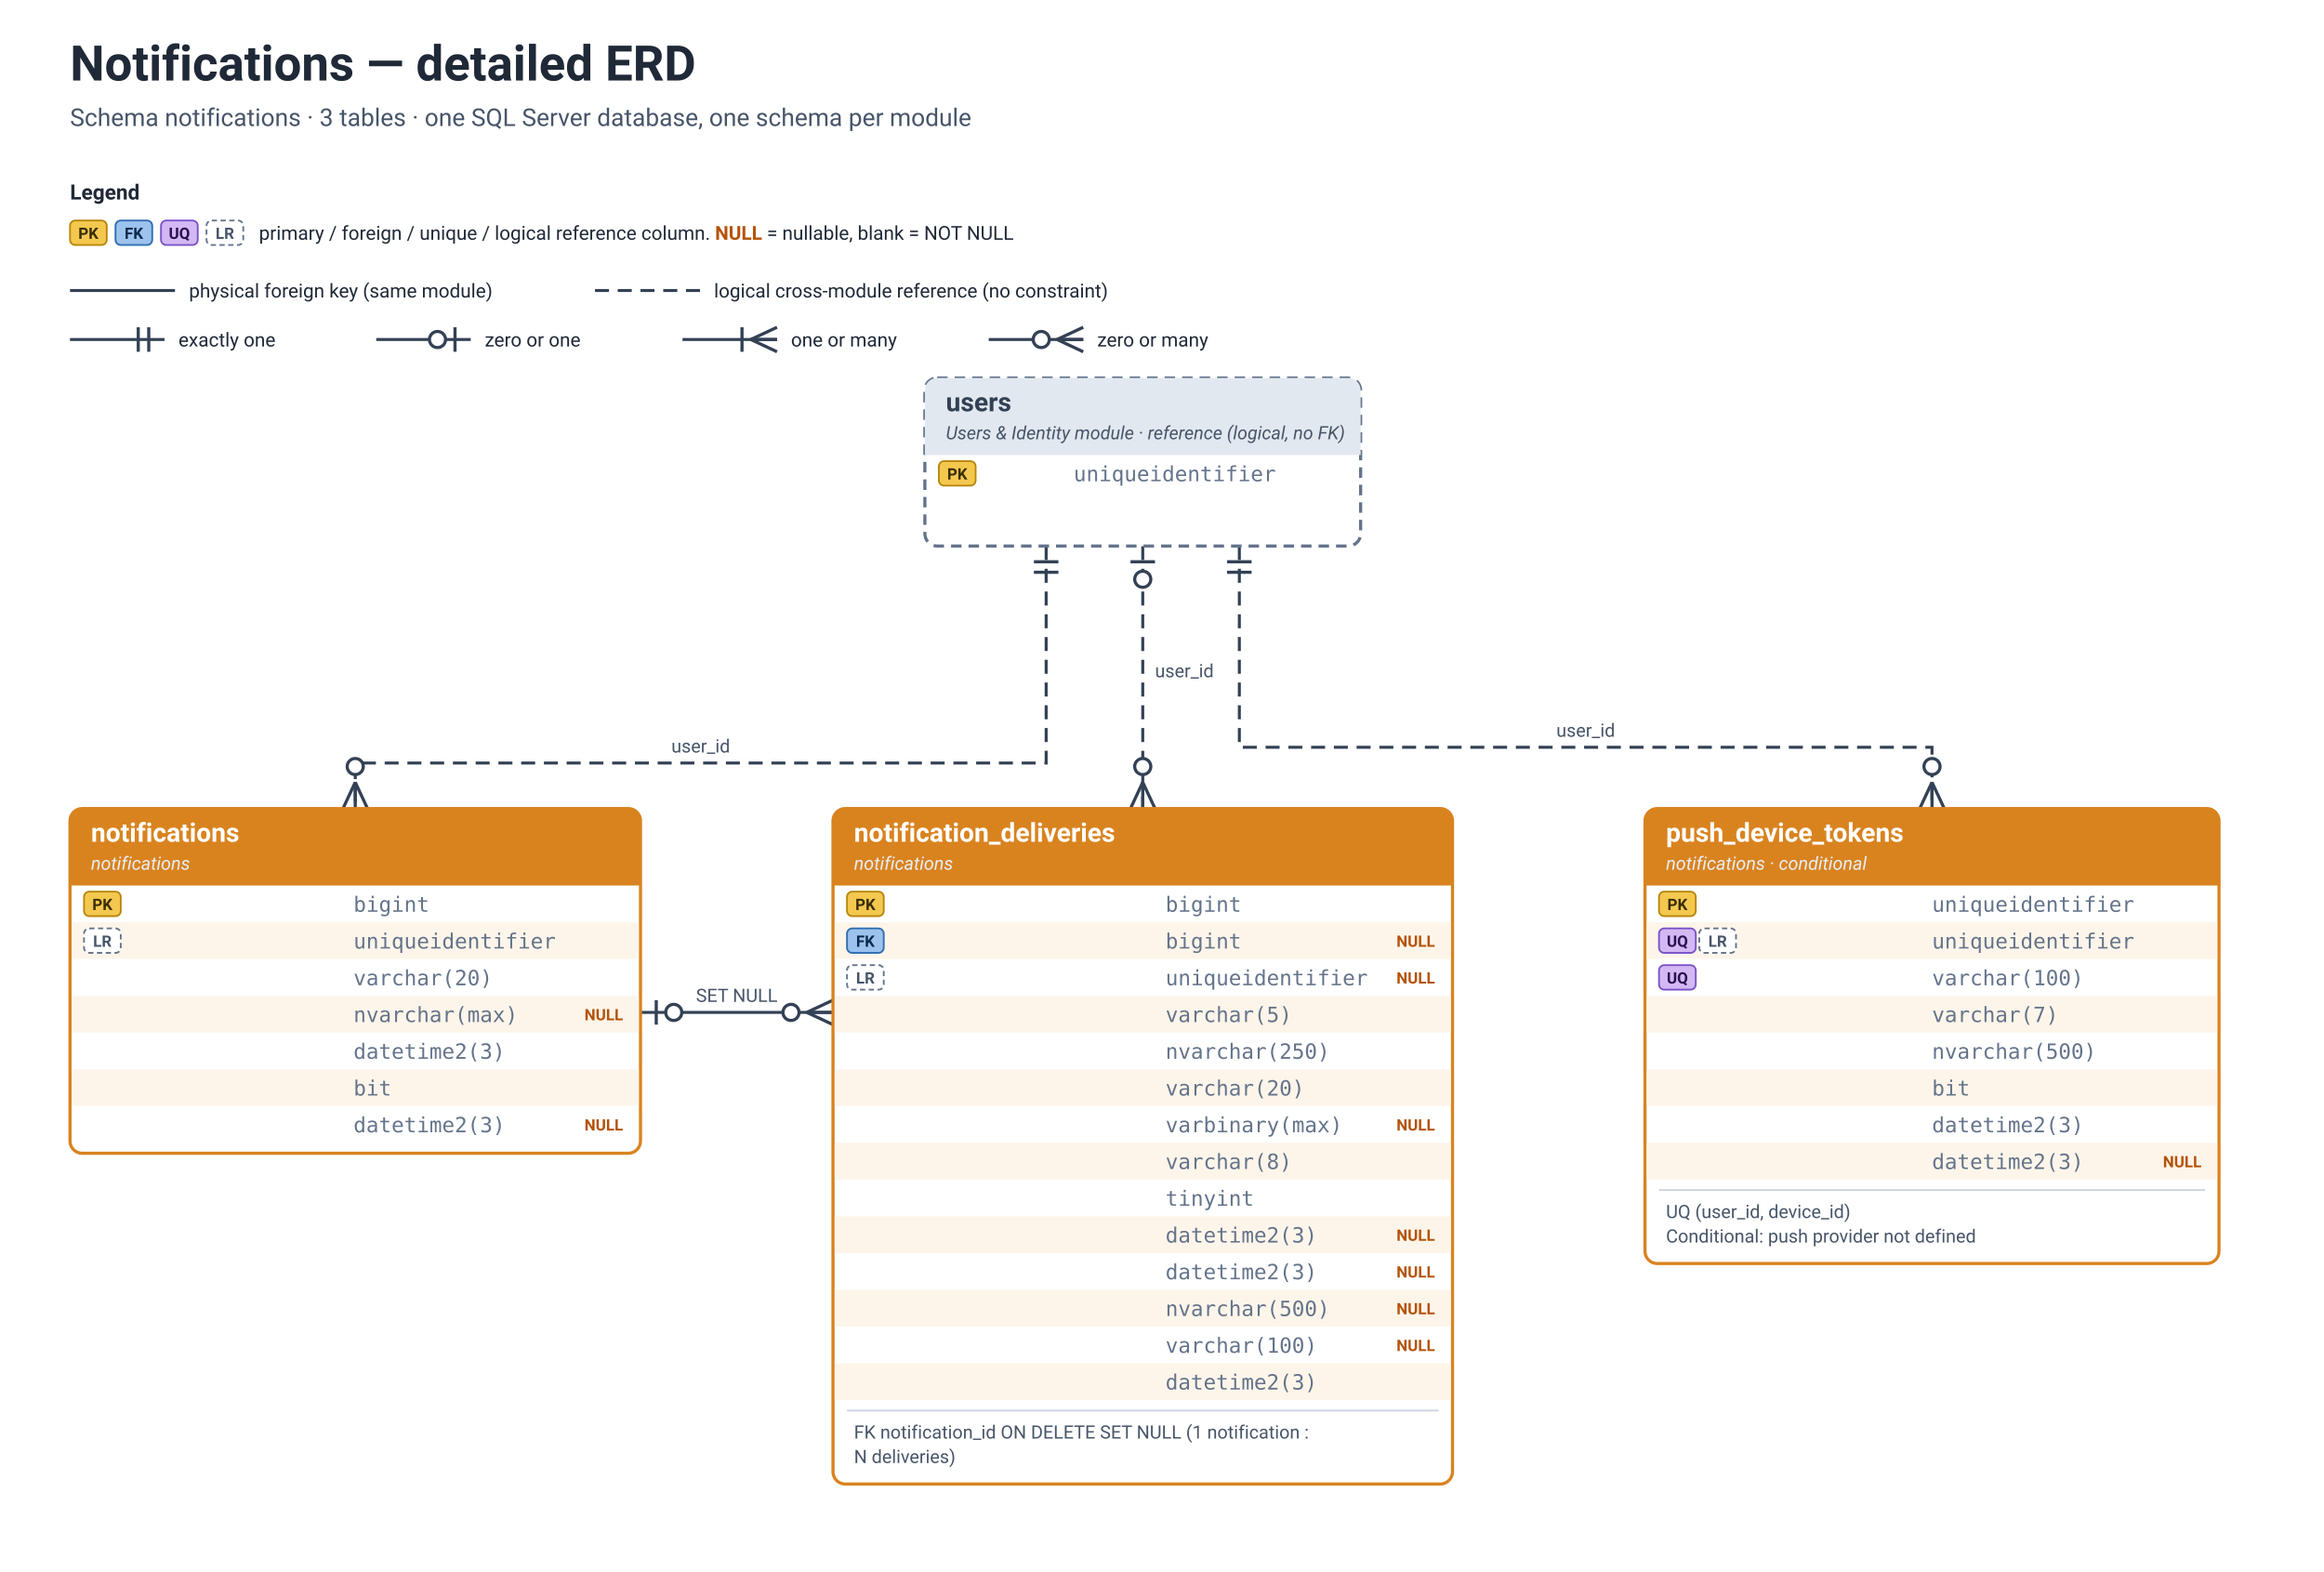
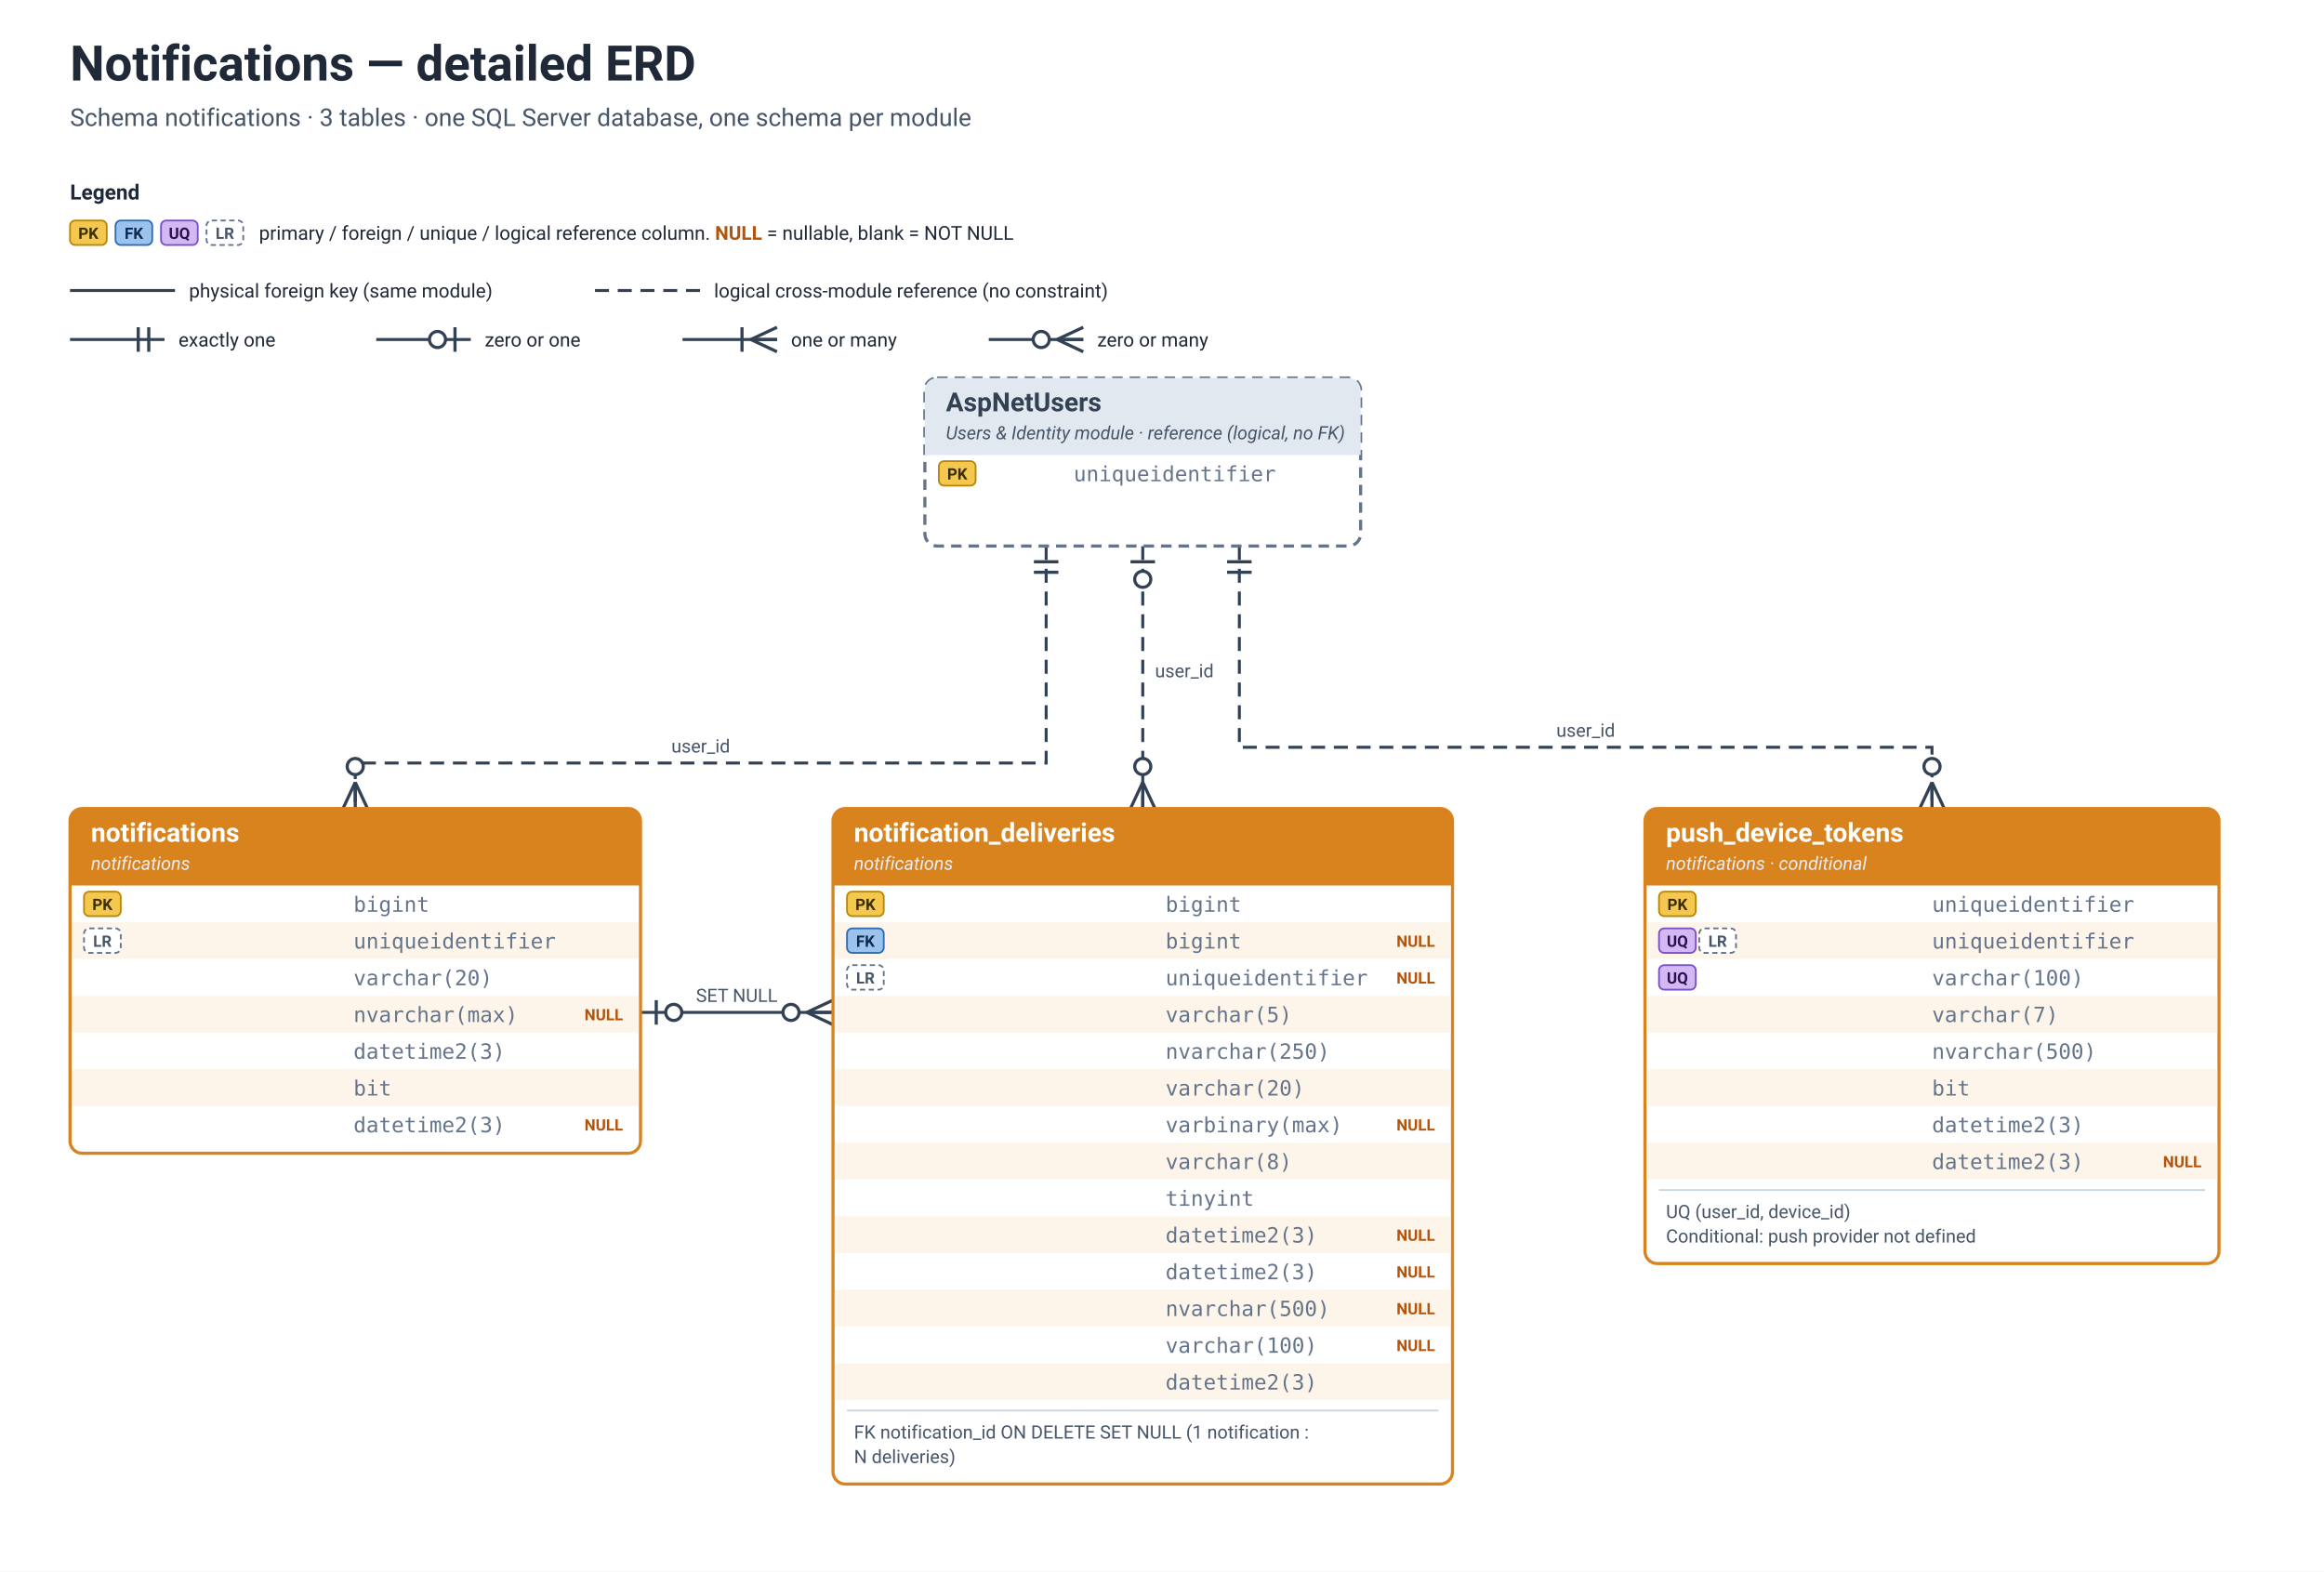
<svg xmlns="http://www.w3.org/2000/svg" width="1328" height="898" viewBox="0 0 1328 898">
  <rect width="100%" height="100%" fill="#ffffff" />
  <text x="40" y="46" font-family="'Segoe UI', Roboto, Helvetica, Arial, sans-serif" font-size="28" font-weight="700" fill="#1f2937">Notifications — detailed ERD</text>
  <text x="40" y="72" font-family="'Segoe UI', Roboto, Helvetica, Arial, sans-serif" font-size="14" fill="#475569">Schema notifications · 3 tables · one SQL Server database, one schema per module</text>
  <g transform="translate(40,114)" font-family="'Segoe UI', Roboto, Helvetica, Arial, sans-serif" font-size="11" fill="#1f2937">
    <text x="0" y="0" font-weight="700" font-size="12">Legend</text>
    <rect x="0" y="12" width="21" height="14" rx="3" fill="#f4c84f" stroke="#b8860b" />
    <text x="10.5" y="22.5" text-anchor="middle" font-size="9" font-weight="700" fill="#3a2e00">PK</text>
    <rect x="26" y="12" width="21" height="14" rx="3" fill="#9cc2ee" stroke="#2f6db0" />
    <text x="36.5" y="22.5" text-anchor="middle" font-size="9" font-weight="700" fill="#0c2a4d">FK</text>
    <rect x="52" y="12" width="21" height="14" rx="3" fill="#d3b8f3" stroke="#7a52c7" />
    <text x="62.5" y="22.5" text-anchor="middle" font-size="9" font-weight="700" fill="#2a1050">UQ</text>
    <rect x="78" y="12" width="21" height="14" rx="3" fill="#fff" stroke="#64748b" stroke-dasharray="3 2" />
    <text x="88.5" y="22.5" text-anchor="middle" font-size="9" font-weight="700" fill="#475569">LR</text>
    <text x="108" y="23">primary / foreign / unique / logical reference column.   <tspan font-weight="700" fill="#b45309">NULL</tspan> = nullable, blank = NOT NULL</text>
    <line x1="0" y1="52" x2="60" y2="52" stroke="#334155" stroke-width="1.7" />
    <text x="68" y="56">physical foreign key (same module)</text>
    <line x1="300" y1="52" x2="360" y2="52" stroke="#334155" stroke-width="1.7" stroke-dasharray="8 5" />
    <text x="368" y="56">logical cross-module reference (no constraint)</text>
    <line x1="0" y1="80" x2="54" y2="80" stroke="#334155" stroke-width="1.7" />
    <line x1="45.0" y1="87.0" x2="45.0" y2="73.0" stroke="#334155" stroke-width="1.8" />
    <line x1="39.0" y1="87.0" x2="39.0" y2="73.0" stroke="#334155" stroke-width="1.8" />
    <text x="62" y="84">exactly one</text>
    <line x1="175" y1="80" x2="229" y2="80" stroke="#334155" stroke-width="1.7" />
    <line x1="220.0" y1="87.0" x2="220.0" y2="73.0" stroke="#334155" stroke-width="1.8" />
    <circle cx="210.0" cy="80.0" r="4.6" fill="#fff" stroke="#334155" stroke-width="1.8" />
    <text x="237" y="84">zero or one</text>
    <line x1="350" y1="80" x2="404" y2="80" stroke="#334155" stroke-width="1.7" />
    <line x1="389.0" y1="80.0" x2="404.0" y2="87.0" stroke="#334155" stroke-width="1.8" />
    <line x1="389.0" y1="80.0" x2="404.0" y2="73.0" stroke="#334155" stroke-width="1.8" />
    <line x1="389.0" y1="80.0" x2="404.0" y2="80.0" stroke="#334155" stroke-width="1.8" />
    <line x1="384.0" y1="87.0" x2="384.0" y2="73.0" stroke="#334155" stroke-width="1.8" />
    <text x="412" y="84">one or many</text>
    <line x1="525" y1="80" x2="579" y2="80" stroke="#334155" stroke-width="1.7" />
    <line x1="564.0" y1="80.0" x2="579.0" y2="87.0" stroke="#334155" stroke-width="1.8" />
    <line x1="564.0" y1="80.0" x2="579.0" y2="73.0" stroke="#334155" stroke-width="1.8" />
    <line x1="564.0" y1="80.0" x2="579.0" y2="80.0" stroke="#334155" stroke-width="1.8" />
    <circle cx="555.0" cy="80.0" r="4.6" fill="#fff" stroke="#334155" stroke-width="1.8" />
    <text x="587" y="84">zero or many</text>
  </g>
  <g transform="translate(40,216)">
    <path d="M326.0,362.5 L436.0,362.5" fill="none" stroke="#334155" stroke-width="1.7" />
    <line x1="335.0" y1="355.5" x2="335.0" y2="369.5" stroke="#334155" stroke-width="1.8" />
    <circle cx="345.0" cy="362.5" r="4.6" fill="#fff" stroke="#334155" stroke-width="1.8" />
    <line x1="421.0" y1="362.5" x2="436.0" y2="369.5" stroke="#334155" stroke-width="1.8" />
    <line x1="421.0" y1="362.5" x2="436.0" y2="355.5" stroke="#334155" stroke-width="1.8" />
    <line x1="421.0" y1="362.5" x2="436.0" y2="362.5" stroke="#334155" stroke-width="1.8" />
    <circle cx="412.0" cy="362.5" r="4.6" fill="#fff" stroke="#334155" stroke-width="1.8" />
    <text x="381.0" y="356.5" text-anchor="middle" font-family="'Segoe UI', Roboto, Helvetica, Arial, sans-serif" font-size="10.5" fill="#475569" paint-order="stroke" stroke="#ffffff" stroke-width="4" stroke-linejoin="round">SET NULL</text>
    <path d="M557.8,96.0 L557.8,220.0 L163.0,220.0 L163.0,246.0" fill="none" stroke="#334155" stroke-width="1.7" stroke-dasharray="8 5" />
    <line x1="564.8" y1="105.0" x2="550.8" y2="105.0" stroke="#334155" stroke-width="1.8" />
    <line x1="564.8" y1="111.0" x2="550.8" y2="111.0" stroke="#334155" stroke-width="1.8" />
    <line x1="163.0" y1="231.0" x2="156.0" y2="246.0" stroke="#334155" stroke-width="1.8" />
    <line x1="163.0" y1="231.0" x2="170.0" y2="246.0" stroke="#334155" stroke-width="1.8" />
    <line x1="163.0" y1="231.0" x2="163.0" y2="246.0" stroke="#334155" stroke-width="1.8" />
    <circle cx="163.0" cy="222.0" r="4.6" fill="#fff" stroke="#334155" stroke-width="1.8" />
    <text x="360.4" y="214.0" text-anchor="middle" font-family="'Segoe UI', Roboto, Helvetica, Arial, sans-serif" font-size="10.5" fill="#475569" paint-order="stroke" stroke="#ffffff" stroke-width="4" stroke-linejoin="round">user_id</text>
    <path d="M613.0,96.0 L613.0,246.0" fill="none" stroke="#334155" stroke-width="1.7" stroke-dasharray="8 5" />
    <line x1="620.0" y1="105.0" x2="606.0" y2="105.0" stroke="#334155" stroke-width="1.8" />
    <circle cx="613.0" cy="115.0" r="4.6" fill="#fff" stroke="#334155" stroke-width="1.8" />
    <line x1="613.0" y1="231.0" x2="606.0" y2="246.0" stroke="#334155" stroke-width="1.8" />
    <line x1="613.0" y1="231.0" x2="620.0" y2="246.0" stroke="#334155" stroke-width="1.8" />
    <line x1="613.0" y1="231.0" x2="613.0" y2="246.0" stroke="#334155" stroke-width="1.8" />
    <circle cx="613.0" cy="222.0" r="4.6" fill="#fff" stroke="#334155" stroke-width="1.8" />
    <text x="620.0" y="171.0" text-anchor="start" font-family="'Segoe UI', Roboto, Helvetica, Arial, sans-serif" font-size="10.5" fill="#475569" paint-order="stroke" stroke="#ffffff" stroke-width="4" stroke-linejoin="round">user_id</text>
    <path d="M668.2,96.0 L668.2,211.0 L1064.0,211.0 L1064.0,246.0" fill="none" stroke="#334155" stroke-width="1.7" stroke-dasharray="8 5" />
    <line x1="675.2" y1="105.0" x2="661.2" y2="105.0" stroke="#334155" stroke-width="1.8" />
    <line x1="675.2" y1="111.0" x2="661.2" y2="111.0" stroke="#334155" stroke-width="1.8" />
    <line x1="1064.0" y1="231.0" x2="1057.0" y2="246.0" stroke="#334155" stroke-width="1.8" />
    <line x1="1064.0" y1="231.0" x2="1071.0" y2="246.0" stroke="#334155" stroke-width="1.8" />
    <line x1="1064.0" y1="231.0" x2="1064.0" y2="246.0" stroke="#334155" stroke-width="1.8" />
    <circle cx="1064.0" cy="222.0" r="4.6" fill="#fff" stroke="#334155" stroke-width="1.8" />
    <text x="866.1" y="205.0" text-anchor="middle" font-family="'Segoe UI', Roboto, Helvetica, Arial, sans-serif" font-size="10.5" fill="#475569" paint-order="stroke" stroke="#ffffff" stroke-width="4" stroke-linejoin="round">user_id</text>
    <g id="t_notifications">
      <rect x="0.0" y="246.0" width="326" height="197.0" rx="7" fill="#fff" stroke="#d9831f" stroke-width="1.8" />
      <path d="M0.0,290.0 V253.0 a7,7 0 0 1 7,-7 H319.0 a7,7 0 0 1 7,7 V290.0 Z" fill="#d9831f" />
      <text x="12.0" y="265.0" font-family="'Segoe UI', Roboto, Helvetica, Arial, sans-serif" font-size="15" font-weight="700" fill="#fff">notifications</text>
      <text x="12.0" y="281.0" font-family="'Segoe UI', Roboto, Helvetica, Arial, sans-serif" font-size="10.5" fill="#e8eef7" font-style="italic">notifications</text>
      <rect x="8.0" y="293.5" width="21" height="14" rx="3" fill="#f4c84f" stroke="#b8860b" stroke-width="1" />
      <text x="18.5" y="304.0" text-anchor="middle" font-family="'Segoe UI', Roboto, Helvetica, Arial, sans-serif" font-size="9" font-weight="700" fill="#3a2e00">PK</text>
      <text x="41.0" y="305.0" font-family="Consolas, Menlo, 'DejaVu Sans Mono', monospace" font-size="12" font-weight="700" fill="#1f2937" />
      <text x="162.0" y="305.0" font-family="Consolas, Menlo, 'DejaVu Sans Mono', monospace" font-size="12" fill="#64748b">bigint</text>
      <rect x="1.0" y="311.0" width="324" height="21" fill="#fdf2e3" opacity="0.75" />
      <rect x="8.0" y="314.5" width="21" height="14" rx="3" fill="#ffffff" stroke="#64748b" stroke-width="1" stroke-dasharray="3 2" />
      <text x="18.5" y="325.0" text-anchor="middle" font-family="'Segoe UI', Roboto, Helvetica, Arial, sans-serif" font-size="9" font-weight="700" fill="#475569">LR</text>
      <text x="41.0" y="326.0" font-family="Consolas, Menlo, 'DejaVu Sans Mono', monospace" font-size="12" font-weight="400" fill="#1f2937" />
      <text x="162.0" y="326.0" font-family="Consolas, Menlo, 'DejaVu Sans Mono', monospace" font-size="12" fill="#64748b">uniqueidentifier</text>
      <text x="41.0" y="347.0" font-family="Consolas, Menlo, 'DejaVu Sans Mono', monospace" font-size="12" font-weight="400" fill="#1f2937" />
      <text x="162.0" y="347.0" font-family="Consolas, Menlo, 'DejaVu Sans Mono', monospace" font-size="12" fill="#64748b">varchar(20)</text>
      <rect x="1.0" y="353.0" width="324" height="21" fill="#fdf2e3" opacity="0.75" />
      <text x="41.0" y="368.0" font-family="Consolas, Menlo, 'DejaVu Sans Mono', monospace" font-size="12" font-weight="400" fill="#1f2937" />
      <text x="162.0" y="368.0" font-family="Consolas, Menlo, 'DejaVu Sans Mono', monospace" font-size="12" fill="#64748b">nvarchar(max)</text>
      <text x="316.0" y="367.0" text-anchor="end" font-family="'Segoe UI', Roboto, Helvetica, Arial, sans-serif" font-size="9" font-weight="700" fill="#b45309">NULL</text>
      <text x="41.0" y="389.0" font-family="Consolas, Menlo, 'DejaVu Sans Mono', monospace" font-size="12" font-weight="400" fill="#1f2937" />
      <text x="162.0" y="389.0" font-family="Consolas, Menlo, 'DejaVu Sans Mono', monospace" font-size="12" fill="#64748b">datetime2(3)</text>
      <rect x="1.0" y="395.0" width="324" height="21" fill="#fdf2e3" opacity="0.75" />
      <text x="41.0" y="410.0" font-family="Consolas, Menlo, 'DejaVu Sans Mono', monospace" font-size="12" font-weight="400" fill="#1f2937" />
      <text x="162.0" y="410.0" font-family="Consolas, Menlo, 'DejaVu Sans Mono', monospace" font-size="12" fill="#64748b">bit</text>
      <text x="41.0" y="431.0" font-family="Consolas, Menlo, 'DejaVu Sans Mono', monospace" font-size="12" font-weight="400" fill="#1f2937" />
      <text x="162.0" y="431.0" font-family="Consolas, Menlo, 'DejaVu Sans Mono', monospace" font-size="12" fill="#64748b">datetime2(3)</text>
      <text x="316.0" y="430.0" text-anchor="end" font-family="'Segoe UI', Roboto, Helvetica, Arial, sans-serif" font-size="9" font-weight="700" fill="#b45309">NULL</text>
    </g>
    <g id="t_notification_deliveries">
      <rect x="436.0" y="246.0" width="354" height="386.0" rx="7" fill="#fff" stroke="#d9831f" stroke-width="1.8" />
      <path d="M436.0,290.0 V253.0 a7,7 0 0 1 7,-7 H783.0 a7,7 0 0 1 7,7 V290.0 Z" fill="#d9831f" />
      <text x="448.0" y="265.0" font-family="'Segoe UI', Roboto, Helvetica, Arial, sans-serif" font-size="15" font-weight="700" fill="#fff">notification_deliveries</text>
      <text x="448.0" y="281.0" font-family="'Segoe UI', Roboto, Helvetica, Arial, sans-serif" font-size="10.5" fill="#e8eef7" font-style="italic">notifications</text>
      <rect x="444.0" y="293.5" width="21" height="14" rx="3" fill="#f4c84f" stroke="#b8860b" stroke-width="1" />
      <text x="454.5" y="304.0" text-anchor="middle" font-family="'Segoe UI', Roboto, Helvetica, Arial, sans-serif" font-size="9" font-weight="700" fill="#3a2e00">PK</text>
      <text x="477.0" y="305.0" font-family="Consolas, Menlo, 'DejaVu Sans Mono', monospace" font-size="12" font-weight="700" fill="#1f2937" />
      <text x="626.0" y="305.0" font-family="Consolas, Menlo, 'DejaVu Sans Mono', monospace" font-size="12" fill="#64748b">bigint</text>
      <rect x="437.0" y="311.0" width="352" height="21" fill="#fdf2e3" opacity="0.75" />
      <rect x="444.0" y="314.5" width="21" height="14" rx="3" fill="#9cc2ee" stroke="#2f6db0" stroke-width="1" />
      <text x="454.5" y="325.0" text-anchor="middle" font-family="'Segoe UI', Roboto, Helvetica, Arial, sans-serif" font-size="9" font-weight="700" fill="#0c2a4d">FK</text>
      <text x="477.0" y="326.0" font-family="Consolas, Menlo, 'DejaVu Sans Mono', monospace" font-size="12" font-weight="400" fill="#1f2937" />
      <text x="626.0" y="326.0" font-family="Consolas, Menlo, 'DejaVu Sans Mono', monospace" font-size="12" fill="#64748b">bigint</text>
      <text x="780.0" y="325.0" text-anchor="end" font-family="'Segoe UI', Roboto, Helvetica, Arial, sans-serif" font-size="9" font-weight="700" fill="#b45309">NULL</text>
      <rect x="444.0" y="335.5" width="21" height="14" rx="3" fill="#ffffff" stroke="#64748b" stroke-width="1" stroke-dasharray="3 2" />
      <text x="454.5" y="346.0" text-anchor="middle" font-family="'Segoe UI', Roboto, Helvetica, Arial, sans-serif" font-size="9" font-weight="700" fill="#475569">LR</text>
      <text x="477.0" y="347.0" font-family="Consolas, Menlo, 'DejaVu Sans Mono', monospace" font-size="12" font-weight="400" fill="#1f2937" />
      <text x="626.0" y="347.0" font-family="Consolas, Menlo, 'DejaVu Sans Mono', monospace" font-size="12" fill="#64748b">uniqueidentifier</text>
      <text x="780.0" y="346.0" text-anchor="end" font-family="'Segoe UI', Roboto, Helvetica, Arial, sans-serif" font-size="9" font-weight="700" fill="#b45309">NULL</text>
      <rect x="437.0" y="353.0" width="352" height="21" fill="#fdf2e3" opacity="0.75" />
      <text x="477.0" y="368.0" font-family="Consolas, Menlo, 'DejaVu Sans Mono', monospace" font-size="12" font-weight="400" fill="#1f2937" />
      <text x="626.0" y="368.0" font-family="Consolas, Menlo, 'DejaVu Sans Mono', monospace" font-size="12" fill="#64748b">varchar(5)</text>
      <text x="477.0" y="389.0" font-family="Consolas, Menlo, 'DejaVu Sans Mono', monospace" font-size="12" font-weight="400" fill="#1f2937" />
      <text x="626.0" y="389.0" font-family="Consolas, Menlo, 'DejaVu Sans Mono', monospace" font-size="12" fill="#64748b">nvarchar(250)</text>
      <rect x="437.0" y="395.0" width="352" height="21" fill="#fdf2e3" opacity="0.75" />
      <text x="477.0" y="410.0" font-family="Consolas, Menlo, 'DejaVu Sans Mono', monospace" font-size="12" font-weight="400" fill="#1f2937" />
      <text x="626.0" y="410.0" font-family="Consolas, Menlo, 'DejaVu Sans Mono', monospace" font-size="12" fill="#64748b">varchar(20)</text>
      <text x="477.0" y="431.0" font-family="Consolas, Menlo, 'DejaVu Sans Mono', monospace" font-size="12" font-weight="400" fill="#1f2937" />
      <text x="626.0" y="431.0" font-family="Consolas, Menlo, 'DejaVu Sans Mono', monospace" font-size="12" fill="#64748b">varbinary(max)</text>
      <text x="780.0" y="430.0" text-anchor="end" font-family="'Segoe UI', Roboto, Helvetica, Arial, sans-serif" font-size="9" font-weight="700" fill="#b45309">NULL</text>
      <rect x="437.0" y="437.0" width="352" height="21" fill="#fdf2e3" opacity="0.75" />
      <text x="477.0" y="452.0" font-family="Consolas, Menlo, 'DejaVu Sans Mono', monospace" font-size="12" font-weight="400" fill="#1f2937" />
      <text x="626.0" y="452.0" font-family="Consolas, Menlo, 'DejaVu Sans Mono', monospace" font-size="12" fill="#64748b">varchar(8)</text>
      <text x="477.0" y="473.0" font-family="Consolas, Menlo, 'DejaVu Sans Mono', monospace" font-size="12" font-weight="400" fill="#1f2937" />
      <text x="626.0" y="473.0" font-family="Consolas, Menlo, 'DejaVu Sans Mono', monospace" font-size="12" fill="#64748b">tinyint</text>
      <rect x="437.0" y="479.0" width="352" height="21" fill="#fdf2e3" opacity="0.75" />
      <text x="477.0" y="494.0" font-family="Consolas, Menlo, 'DejaVu Sans Mono', monospace" font-size="12" font-weight="400" fill="#1f2937" />
      <text x="626.0" y="494.0" font-family="Consolas, Menlo, 'DejaVu Sans Mono', monospace" font-size="12" fill="#64748b">datetime2(3)</text>
      <text x="780.0" y="493.0" text-anchor="end" font-family="'Segoe UI', Roboto, Helvetica, Arial, sans-serif" font-size="9" font-weight="700" fill="#b45309">NULL</text>
      <text x="477.0" y="515.0" font-family="Consolas, Menlo, 'DejaVu Sans Mono', monospace" font-size="12" font-weight="400" fill="#1f2937" />
      <text x="626.0" y="515.0" font-family="Consolas, Menlo, 'DejaVu Sans Mono', monospace" font-size="12" fill="#64748b">datetime2(3)</text>
      <text x="780.0" y="514.0" text-anchor="end" font-family="'Segoe UI', Roboto, Helvetica, Arial, sans-serif" font-size="9" font-weight="700" fill="#b45309">NULL</text>
      <rect x="437.0" y="521.0" width="352" height="21" fill="#fdf2e3" opacity="0.75" />
      <text x="477.0" y="536.0" font-family="Consolas, Menlo, 'DejaVu Sans Mono', monospace" font-size="12" font-weight="400" fill="#1f2937" />
      <text x="626.0" y="536.0" font-family="Consolas, Menlo, 'DejaVu Sans Mono', monospace" font-size="12" fill="#64748b">nvarchar(500)</text>
      <text x="780.0" y="535.0" text-anchor="end" font-family="'Segoe UI', Roboto, Helvetica, Arial, sans-serif" font-size="9" font-weight="700" fill="#b45309">NULL</text>
      <text x="477.0" y="557.0" font-family="Consolas, Menlo, 'DejaVu Sans Mono', monospace" font-size="12" font-weight="400" fill="#1f2937" />
      <text x="626.0" y="557.0" font-family="Consolas, Menlo, 'DejaVu Sans Mono', monospace" font-size="12" fill="#64748b">varchar(100)</text>
      <text x="780.0" y="556.0" text-anchor="end" font-family="'Segoe UI', Roboto, Helvetica, Arial, sans-serif" font-size="9" font-weight="700" fill="#b45309">NULL</text>
      <rect x="437.0" y="563.0" width="352" height="21" fill="#fdf2e3" opacity="0.75" />
      <text x="477.0" y="578.0" font-family="Consolas, Menlo, 'DejaVu Sans Mono', monospace" font-size="12" font-weight="400" fill="#1f2937" />
      <text x="626.0" y="578.0" font-family="Consolas, Menlo, 'DejaVu Sans Mono', monospace" font-size="12" fill="#64748b">datetime2(3)</text>
      <line x1="444.0" y1="590.0" x2="782.0" y2="590.0" stroke="#cbd5e1" />
      <text x="448.0" y="606.0" font-family="'Segoe UI', Roboto, Helvetica, Arial, sans-serif" font-size="10.5" fill="#475569" xml:space="preserve">FK notification_id ON DELETE SET NULL (1 notification :</text>
      <text x="448.0" y="620.0" font-family="'Segoe UI', Roboto, Helvetica, Arial, sans-serif" font-size="10.5" fill="#475569" xml:space="preserve">N deliveries)</text>
    </g>
    <g id="t_push_device_tokens">
      <rect x="900.0" y="246.0" width="328" height="260.0" rx="7" fill="#fff" stroke="#d9831f" stroke-width="1.8" />
      <path d="M900.0,290.0 V253.0 a7,7 0 0 1 7,-7 H1221.0 a7,7 0 0 1 7,7 V290.0 Z" fill="#d9831f" />
      <text x="912.0" y="265.0" font-family="'Segoe UI', Roboto, Helvetica, Arial, sans-serif" font-size="15" font-weight="700" fill="#fff">push_device_tokens</text>
      <text x="912.0" y="281.0" font-family="'Segoe UI', Roboto, Helvetica, Arial, sans-serif" font-size="10.5" fill="#e8eef7" font-style="italic">notifications · conditional</text>
      <rect x="908.0" y="293.5" width="21" height="14" rx="3" fill="#f4c84f" stroke="#b8860b" stroke-width="1" />
      <text x="918.5" y="304.0" text-anchor="middle" font-family="'Segoe UI', Roboto, Helvetica, Arial, sans-serif" font-size="9" font-weight="700" fill="#3a2e00">PK</text>
      <text x="964.0" y="305.0" font-family="Consolas, Menlo, 'DejaVu Sans Mono', monospace" font-size="12" font-weight="700" fill="#1f2937" />
      <text x="1064.0" y="305.0" font-family="Consolas, Menlo, 'DejaVu Sans Mono', monospace" font-size="12" fill="#64748b">uniqueidentifier</text>
      <rect x="901.0" y="311.0" width="326" height="21" fill="#fdf2e3" opacity="0.75" />
      <rect x="908.0" y="314.5" width="21" height="14" rx="3" fill="#d3b8f3" stroke="#7a52c7" stroke-width="1" />
      <text x="918.5" y="325.0" text-anchor="middle" font-family="'Segoe UI', Roboto, Helvetica, Arial, sans-serif" font-size="9" font-weight="700" fill="#2a1050">UQ</text>
      <rect x="931.0" y="314.5" width="21" height="14" rx="3" fill="#ffffff" stroke="#64748b" stroke-width="1" stroke-dasharray="3 2" />
      <text x="941.5" y="325.0" text-anchor="middle" font-family="'Segoe UI', Roboto, Helvetica, Arial, sans-serif" font-size="9" font-weight="700" fill="#475569">LR</text>
      <text x="964.0" y="326.0" font-family="Consolas, Menlo, 'DejaVu Sans Mono', monospace" font-size="12" font-weight="400" fill="#1f2937" />
      <text x="1064.0" y="326.0" font-family="Consolas, Menlo, 'DejaVu Sans Mono', monospace" font-size="12" fill="#64748b">uniqueidentifier</text>
      <rect x="908.0" y="335.5" width="21" height="14" rx="3" fill="#d3b8f3" stroke="#7a52c7" stroke-width="1" />
      <text x="918.5" y="346.0" text-anchor="middle" font-family="'Segoe UI', Roboto, Helvetica, Arial, sans-serif" font-size="9" font-weight="700" fill="#2a1050">UQ</text>
      <text x="964.0" y="347.0" font-family="Consolas, Menlo, 'DejaVu Sans Mono', monospace" font-size="12" font-weight="400" fill="#1f2937" />
      <text x="1064.0" y="347.0" font-family="Consolas, Menlo, 'DejaVu Sans Mono', monospace" font-size="12" fill="#64748b">varchar(100)</text>
      <rect x="901.0" y="353.0" width="326" height="21" fill="#fdf2e3" opacity="0.75" />
      <text x="964.0" y="368.0" font-family="Consolas, Menlo, 'DejaVu Sans Mono', monospace" font-size="12" font-weight="400" fill="#1f2937" />
      <text x="1064.0" y="368.0" font-family="Consolas, Menlo, 'DejaVu Sans Mono', monospace" font-size="12" fill="#64748b">varchar(7)</text>
      <text x="964.0" y="389.0" font-family="Consolas, Menlo, 'DejaVu Sans Mono', monospace" font-size="12" font-weight="400" fill="#1f2937" />
      <text x="1064.0" y="389.0" font-family="Consolas, Menlo, 'DejaVu Sans Mono', monospace" font-size="12" fill="#64748b">nvarchar(500)</text>
      <rect x="901.0" y="395.0" width="326" height="21" fill="#fdf2e3" opacity="0.75" />
      <text x="964.0" y="410.0" font-family="Consolas, Menlo, 'DejaVu Sans Mono', monospace" font-size="12" font-weight="400" fill="#1f2937" />
      <text x="1064.0" y="410.0" font-family="Consolas, Menlo, 'DejaVu Sans Mono', monospace" font-size="12" fill="#64748b">bit</text>
      <text x="964.0" y="431.0" font-family="Consolas, Menlo, 'DejaVu Sans Mono', monospace" font-size="12" font-weight="400" fill="#1f2937" />
      <text x="1064.0" y="431.0" font-family="Consolas, Menlo, 'DejaVu Sans Mono', monospace" font-size="12" fill="#64748b">datetime2(3)</text>
      <rect x="901.0" y="437.0" width="326" height="21" fill="#fdf2e3" opacity="0.75" />
      <text x="964.0" y="452.0" font-family="Consolas, Menlo, 'DejaVu Sans Mono', monospace" font-size="12" font-weight="400" fill="#1f2937" />
      <text x="1064.0" y="452.0" font-family="Consolas, Menlo, 'DejaVu Sans Mono', monospace" font-size="12" fill="#64748b">datetime2(3)</text>
      <text x="1218.0" y="451.0" text-anchor="end" font-family="'Segoe UI', Roboto, Helvetica, Arial, sans-serif" font-size="9" font-weight="700" fill="#b45309">NULL</text>
      <line x1="908.0" y1="464.0" x2="1220.0" y2="464.0" stroke="#cbd5e1" />
      <text x="912.0" y="480.0" font-family="'Segoe UI', Roboto, Helvetica, Arial, sans-serif" font-size="10.5" fill="#475569" xml:space="preserve">UQ (user_id, device_id)</text>
      <text x="912.0" y="494.0" font-family="'Segoe UI', Roboto, Helvetica, Arial, sans-serif" font-size="10.5" fill="#475569" xml:space="preserve">Conditional: push provider not defined</text>
    </g>
-     <g id="t_stub_users">
+     <g id="t_stub_AspNetUsers">
      <rect x="488.5" y="0.0" width="249" height="96.0" rx="7" fill="#fff" stroke="#64748b" stroke-width="1.8" stroke-dasharray="6 4" />
      <path d="M488.5,44.0 V7.0 a7,7 0 0 1 7,-7 H730.5 a7,7 0 0 1 7,7 V44.0 Z" fill="#e2e8f0" />
-       <text x="500.5" y="19.0" font-family="'Segoe UI', Roboto, Helvetica, Arial, sans-serif" font-size="15" font-weight="700" fill="#334155">users</text>
+       <text x="500.5" y="19.0" font-family="'Segoe UI', Roboto, Helvetica, Arial, sans-serif" font-size="15" font-weight="700" fill="#334155">AspNetUsers</text>
      <text x="500.5" y="35.0" font-family="'Segoe UI', Roboto, Helvetica, Arial, sans-serif" font-size="10.5" fill="#475569" font-style="italic">Users &amp; Identity module · reference (logical, no FK)</text>
      <rect x="496.5" y="47.5" width="21" height="14" rx="3" fill="#f4c84f" stroke="#b8860b" stroke-width="1" />
      <text x="507.0" y="58.0" text-anchor="middle" font-family="'Segoe UI', Roboto, Helvetica, Arial, sans-serif" font-size="9" font-weight="700" fill="#3a2e00">PK</text>
      <text x="529.5" y="59.0" font-family="Consolas, Menlo, 'DejaVu Sans Mono', monospace" font-size="12" font-weight="700" fill="#1f2937" />
      <text x="573.5" y="59.0" font-family="Consolas, Menlo, 'DejaVu Sans Mono', monospace" font-size="12" fill="#64748b">uniqueidentifier</text>
    </g>
  </g>
</svg>
